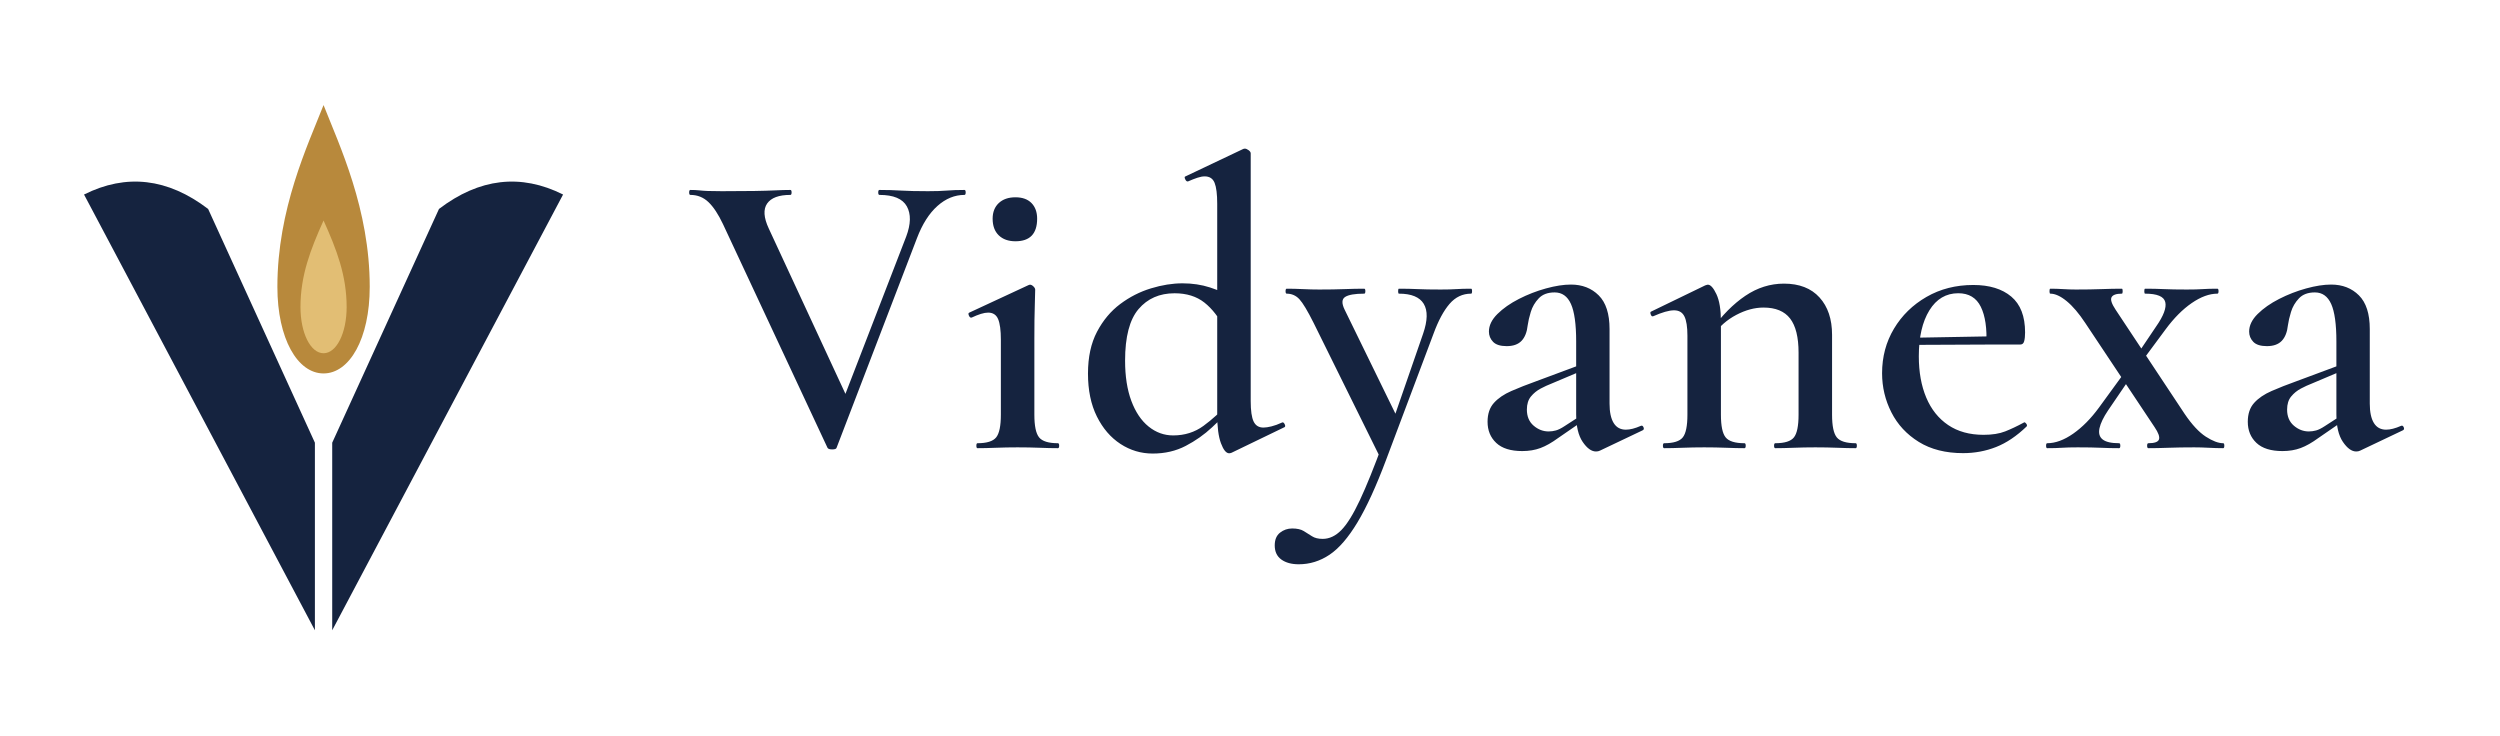
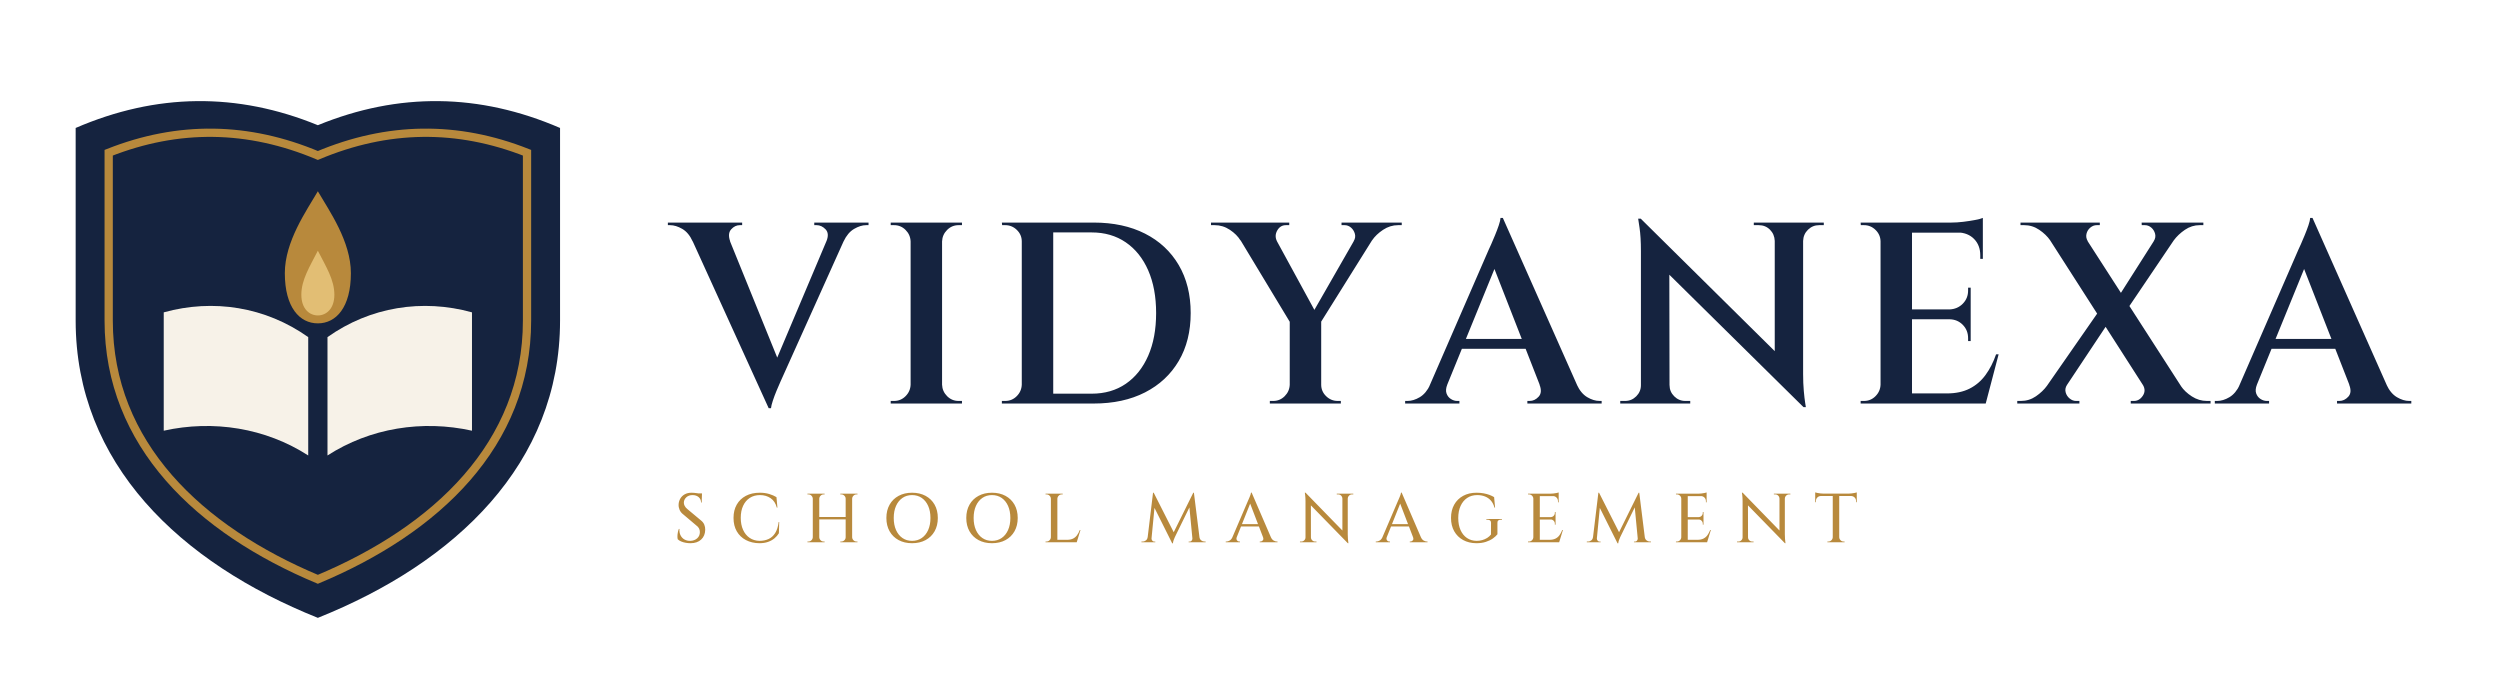
- <svg xmlns="http://www.w3.org/2000/svg" viewBox="0 0 714 210" width="714" height="210" role="img" aria-label="Vidyanexa">
-   <g transform="translate(-13.09 -6.26) scale(0.4121)">
-     <path d="M250 452 L90 150 Q134 128 176 160 L250 322 Z" fill="#15233F" />
-     <path d="M262 452 L422 150 Q378 128 336 160 L262 322 Z" fill="#15233F" />
-     <path d="M256 88 C267 116 288 160 288 214 C288 250 274 274 256 274 C238 274 224 250 224 214 C224 160 245 116 256 88 Z" fill="#B8893C" />
-     <path d="M256 168 C265 188 272 206 272 228 C272 246 265 260 256 260 C247 260 240 246 240 228 C240 206 247 188 256 168 Z" fill="#E2BE74" />
+ <svg xmlns="http://www.w3.org/2000/svg" viewBox="0 0 793 220" width="793" height="220" role="img" aria-label="Vidyanexa">
+   <g transform="translate(-10.92 -8.30) scale(0.4365)">
+     <path d="M80 112 Q168 74 256 110 Q344 74 432 112 L432 252 C432 356 356 428 256 468 C156 428 80 356 80 252 Z" fill="#15233F" />
+     <path d="M104 130 Q180 100 256 132 Q332 100 408 130 L408 252 C408 342 342 404 256 440 C170 404 104 342 104 252 Z" fill="none" stroke="#B8893C" stroke-width="6" />
+     <path d="M249 350 C218 330 180 324 144 332 L144 246 C180 236 218 242 249 264 Z" fill="#F7F2E8" />
+     <path d="M263 350 C294 330 332 324 368 332 L368 246 C332 236 294 242 263 264 Z" fill="#F7F2E8" />
+     <path d="M256 158 C264.4 172.4 280 194.48 280 217.52 C280 242.48 269.2 254 256 254 C242.8 254 232 242.48 232 217.52 C232 194.48 247.6 172.4 256 158 Z" fill="#B8893C" />
+     <path d="M256 201.2 C262.0 212.96 268.0 222.368 268.0 233.187 C268.0 243.536 262.0 248.24 256 248.24 C250.0 248.24 244.0 243.536 244.0 233.187 C244.0 222.368 250.0 212.96 256 201.2 Z" fill="#E2BE74" />
  </g>
-   <path d="M275.445 54.25Q275.799 54.25 275.799 54.958Q275.799 55.666 275.445 55.666Q271.274 55.666 267.731 58.825Q264.188 61.985 261.893 68L238.927 127.882Q238.809 128.354 237.688 128.354Q236.567 128.354 236.331 127.882L206.501 64.044Q204.495 59.784 202.339 57.725Q200.182 55.666 197.176 55.666Q196.822 55.666 196.822 54.958Q196.822 54.25 197.176 54.25Q198.657 54.25 199.684 54.368Q200.71 54.486 202.165 54.545Q203.619 54.604 206.179 54.604Q211.749 54.604 215.392 54.545Q219.035 54.486 221.453 54.368Q223.87 54.25 225.726 54.25Q226.08 54.25 226.08 54.958Q226.08 55.666 225.726 55.666Q220.814 55.666 219.097 58.125Q217.38 60.584 219.557 65.259L242.397 114.516L237.5 122.731L258.816 67.548Q260.811 62.221 258.998 58.943Q257.185 55.666 251.176 55.666Q250.822 55.666 250.822 54.958Q250.822 54.25 251.176 54.25Q254.403 54.25 257.325 54.427Q260.247 54.604 265.029 54.604Q268.365 54.604 270.43 54.427Q272.495 54.25 275.445 54.25Z M279.171 128.0Q278.85 128.0 278.85 127.292Q278.85 126.584 279.171 126.584Q283.154 126.584 284.501 124.922Q285.847 123.259 285.847 118.442V96.995Q285.847 93.004 285.064 91.143Q284.281 89.281 282.21 89.281Q281.319 89.281 280.133 89.651Q278.947 90.022 277.487 90.709Q277.015 90.827 276.72 90.135Q276.425 89.443 276.811 89.293L293.753 81.422Q294.022 81.304 294.14 81.304Q294.632 81.304 295.141 81.797Q295.65 82.29 295.65 82.729Q295.65 83.983 295.532 87.401Q295.414 90.818 295.414 96.792V118.442Q295.414 123.259 296.771 124.922Q298.128 126.584 302.143 126.584Q302.497 126.584 302.497 127.292Q302.497 128.0 302.143 128.0Q299.88 128.0 296.91 127.882Q293.939 127.764 290.614 127.764Q287.408 127.764 284.437 127.882Q281.466 128.0 279.171 128.0ZM290.013 68.908Q287.001 68.908 285.248 67.215Q283.496 65.522 283.496 62.457Q283.496 59.649 285.248 57.998Q287.001 56.348 290.013 56.348Q292.992 56.348 294.6 57.998Q296.207 59.649 296.207 62.457Q296.207 68.908 290.013 68.908Z M329.221 129.534Q324.212 129.534 320.007 126.788Q315.801 124.041 313.264 118.941Q310.727 113.84 310.727 106.686Q310.727 99.651 313.307 94.754Q315.887 89.857 319.942 86.825Q323.997 83.794 328.717 82.356Q333.437 80.918 337.717 80.918Q341.933 80.918 345.574 82.094Q349.216 83.269 352.199 85.128L349.939 94.134Q347.331 89.051 343.967 86.405Q340.602 83.759 335.46 83.759Q329.02 83.759 325.172 88.272Q321.324 92.786 321.324 103.008Q321.324 109.701 323.106 114.486Q324.887 119.271 328.032 121.814Q331.177 124.357 335.062 124.357Q339.977 124.357 343.711 121.631Q347.446 118.905 350.88 115.085L351.995 116.082Q349.517 118.914 346.17 122.041Q342.823 125.168 338.634 127.351Q334.445 129.534 329.221 129.534ZM357.202 43.789V114.572Q357.202 118.649 358.034 120.382Q358.865 122.115 360.83 122.115Q361.754 122.115 363.122 121.777Q364.491 121.439 366.123 120.687Q366.541 120.451 366.879 121.1Q367.217 121.749 366.884 121.985L351.735 129.307Q351.349 129.457 351.048 129.457Q349.771 129.457 348.703 126.588Q347.635 123.72 347.635 118.356V58.173Q347.635 54.097 346.895 52.235Q346.154 50.374 344.051 50.374Q343.16 50.374 341.99 50.76Q340.82 51.147 339.328 51.801Q338.856 51.952 338.518 51.244Q338.18 50.536 338.481 50.418L355.016 42.568Q355.252 42.45 355.52 42.45Q356.013 42.45 356.607 42.9Q357.202 43.35 357.202 43.789Z M420.152 82.452Q420.42 82.452 420.42 83.16Q420.42 83.868 420.152 83.868Q416.497 83.868 413.977 86.803Q411.458 89.738 409.432 95.261L395.879 131.304Q391.631 142.632 387.694 149.181Q383.758 155.73 379.697 158.444Q375.636 161.158 370.925 161.158Q367.828 161.158 365.946 159.797Q364.063 158.435 364.063 155.765Q364.063 153.323 365.58 152.128Q367.096 150.933 369.046 150.933Q371.149 150.933 372.346 151.668Q373.542 152.402 374.706 153.153Q375.869 153.904 377.757 153.904Q380.622 153.904 383.079 151.404Q385.536 148.904 388.364 142.884Q391.192 136.865 395.012 126.425L394.755 131.844L375.182 92.246Q372.586 87.054 371.111 85.461Q369.636 83.868 367.48 83.868Q367.158 83.868 367.158 83.16Q367.158 82.452 367.48 82.452Q369.677 82.452 372.121 82.57Q374.565 82.688 376.763 82.688Q380.881 82.688 383.986 82.57Q387.091 82.452 389.622 82.452Q389.944 82.452 389.944 83.16Q389.944 83.868 389.622 83.868Q385.622 83.868 384.166 84.812Q382.71 85.756 384.041 88.47L399.449 120.026L395.72 126.274L406.44 95.305Q408.381 89.685 406.622 86.777Q404.862 83.868 399.537 83.868Q399.301 83.868 399.301 83.16Q399.301 82.452 399.537 82.452Q402.369 82.452 404.906 82.57Q407.443 82.688 411.455 82.688Q414.19 82.688 415.938 82.57Q417.686 82.452 420.152 82.452Z M456.926 128.708Q456.454 128.944 455.811 128.944Q453.882 128.944 452.018 126.209Q450.153 123.475 450.153 118.327V97.521Q450.153 90.119 448.665 86.817Q447.177 83.514 444.011 83.514Q441.061 83.514 439.457 85.213Q437.852 86.912 437.191 89.089Q436.53 91.267 436.315 92.865Q435.993 95.842 434.548 97.349Q433.102 98.857 430.315 98.857Q427.604 98.857 426.419 97.624Q425.235 96.391 425.235 94.697Q425.235 92.093 427.658 89.685Q430.082 87.278 433.797 85.38Q437.513 83.482 441.523 82.377Q445.534 81.272 448.655 81.272Q453.493 81.272 456.59 84.356Q459.688 87.44 459.688 93.981V115.256Q459.688 118.905 460.862 120.809Q462.036 122.714 464.343 122.714Q466.157 122.714 468.608 121.628Q469.113 121.392 469.392 122.041Q469.67 122.69 469.08 122.926ZM434.757 128.826Q429.792 128.826 427.32 126.493Q424.848 124.159 424.848 120.46Q424.848 117.085 426.664 115.069Q428.48 113.052 431.658 111.667Q434.837 110.282 438.722 108.887L451.333 104.196L451.74 105.902L443.035 109.586Q441.669 110.102 440.029 110.967Q438.389 111.831 437.232 113.241Q436.076 114.651 436.076 116.976Q436.076 119.914 438.001 121.568Q439.926 123.221 442.289 123.221Q443.33 123.221 444.361 122.936Q445.392 122.652 446.799 121.728L453.251 117.554L453.401 119.312L444.979 125.115Q442.286 127.088 439.958 127.957Q437.631 128.826 434.757 128.826Z M507.026 128.0Q506.672 128.0 506.672 127.292Q506.672 126.584 507.026 126.584Q511.009 126.584 512.339 124.922Q513.67 123.259 513.67 118.442V100.704Q513.67 94.104 511.255 90.972Q508.841 87.839 503.657 87.839Q499.858 87.839 495.881 89.933Q491.905 92.028 489.338 95.68L488.781 94.264Q493.3 87.974 498.459 84.489Q503.619 81.004 509.495 81.004Q516.071 81.004 519.654 84.955Q523.237 88.907 523.237 95.624V118.442Q523.237 123.259 524.594 124.922Q525.951 126.584 529.965 126.584Q530.319 126.584 530.319 127.292Q530.319 128.0 529.965 128.0Q527.703 128.0 524.732 127.882Q521.762 127.764 518.469 127.764Q515.263 127.764 512.276 127.882Q509.289 128.0 507.026 128.0ZM475.284 128.0Q474.93 128.0 474.93 127.292Q474.93 126.584 475.284 126.584Q479.267 126.584 480.597 124.922Q481.928 123.259 481.928 118.442V95.869Q481.928 92.113 481.069 90.37Q480.211 88.626 478.108 88.626Q477.013 88.626 475.532 89.056Q474.051 89.485 472.184 90.311Q471.712 90.514 471.46 89.839Q471.207 89.163 471.508 89.013L487.002 81.508Q487.58 81.304 487.763 81.304Q488.931 81.304 490.213 84.023Q491.495 86.741 491.495 91.857V118.442Q491.495 123.259 492.852 124.922Q494.209 126.584 498.223 126.584Q498.577 126.584 498.577 127.292Q498.577 128.0 498.223 128.0Q495.961 128.0 492.99 127.882Q490.02 127.764 486.727 127.764Q483.521 127.764 480.534 127.882Q477.547 128.0 475.284 128.0Z M560.666 129.416Q553.191 129.416 548.017 126.214Q542.842 123.012 540.183 117.777Q537.523 112.542 537.523 106.589Q537.523 99.562 540.913 93.882Q544.303 88.202 550.207 84.796Q556.111 81.39 563.575 81.39Q570.472 81.39 574.418 84.706Q578.363 88.022 578.363 94.928Q578.363 96.462 578.111 97.426Q577.859 98.391 577.033 98.391H567.295Q567.628 91.503 565.721 87.626Q563.814 83.75 559.286 83.75Q554.046 83.75 551.03 88.637Q548.014 93.523 548.014 101.742Q548.014 108.521 550.138 113.558Q552.262 118.595 556.392 121.391Q560.522 124.186 566.507 124.186Q570.209 124.186 572.693 123.203Q575.177 122.221 577.997 120.687Q578.233 120.451 578.646 120.939Q579.059 121.427 578.823 121.781Q574.522 125.92 570.077 127.668Q565.631 129.416 560.666 129.416ZM544.597 98.509 544.479 96.494 570.614 96.022V98.391Z M613.572 128.0Q613.218 128.0 613.218 127.292Q613.218 126.584 613.572 126.584Q616.235 126.584 616.606 125.485Q616.976 124.386 615.345 121.982L595.553 92.246Q592.848 88.145 590.244 86.007Q587.641 83.868 585.57 83.868Q585.334 83.868 585.334 83.16Q585.334 82.452 585.57 82.452Q587.34 82.452 589.228 82.57Q591.116 82.688 592.886 82.688Q597.037 82.688 600.211 82.57Q603.385 82.452 606.002 82.452Q606.238 82.452 606.238 83.16Q606.238 83.868 606.002 83.868Q603.627 83.868 603.069 84.881Q602.512 85.895 604.229 88.47L623.935 118.206Q627.068 122.82 629.97 124.702Q632.873 126.584 634.944 126.584Q635.266 126.584 635.266 127.292Q635.266 128.0 634.944 128.0Q633.003 128.0 630.799 127.882Q628.596 127.764 626.687 127.764Q622.537 127.764 619.362 127.882Q616.188 128.0 613.572 128.0ZM584.682 128.0Q584.361 128.0 584.361 127.292Q584.361 126.584 584.682 126.584Q588.199 126.584 592.107 123.851Q596.016 121.118 599.479 116.389L607.851 104.893L609.439 106.382L602.084 117.182Q600.09 120.141 599.618 122.28Q599.146 124.419 600.509 125.501Q601.872 126.584 605.211 126.584Q605.565 126.584 605.565 127.292Q605.565 128.0 605.211 128.0Q602.497 128.0 599.96 127.882Q597.423 127.764 593.411 127.764Q590.591 127.764 588.886 127.882Q587.181 128.0 584.682 128.0ZM610.102 105.397 608.613 103.907 615.772 93.27Q619 88.659 618.399 86.263Q617.799 83.868 612.645 83.868Q612.409 83.868 612.409 83.16Q612.409 82.452 612.645 82.452Q615.477 82.452 618.014 82.57Q620.551 82.688 624.563 82.688Q627.383 82.688 629.088 82.57Q630.794 82.452 633.292 82.452Q633.614 82.452 633.614 83.16Q633.614 83.868 633.292 83.868Q629.861 83.868 625.959 86.552Q622.056 89.237 618.495 94.063Z M674.046 128.708Q673.574 128.944 672.931 128.944Q671.002 128.944 669.138 126.209Q667.273 123.475 667.273 118.327V97.521Q667.273 90.119 665.785 86.817Q664.297 83.514 661.131 83.514Q658.181 83.514 656.577 85.213Q654.972 86.912 654.311 89.089Q653.65 91.267 653.435 92.865Q653.113 95.842 651.668 97.349Q650.222 98.857 647.435 98.857Q644.724 98.857 643.539 97.624Q642.355 96.391 642.355 94.697Q642.355 92.093 644.778 89.685Q647.202 87.278 650.917 85.38Q654.633 83.482 658.643 82.377Q662.654 81.272 665.775 81.272Q670.613 81.272 673.71 84.356Q676.808 87.44 676.808 93.981V115.256Q676.808 118.905 677.982 120.809Q679.156 122.714 681.463 122.714Q683.277 122.714 685.728 121.628Q686.233 121.392 686.512 122.041Q686.79 122.69 686.2 122.926ZM651.877 128.826Q646.912 128.826 644.44 126.493Q641.968 124.159 641.968 120.46Q641.968 117.085 643.784 115.069Q645.6 113.052 648.778 111.667Q651.957 110.282 655.842 108.887L668.453 104.196L668.86 105.902L660.155 109.586Q658.789 110.102 657.149 110.967Q655.509 111.831 654.352 113.241Q653.196 114.651 653.196 116.976Q653.196 119.914 655.121 121.568Q657.046 123.221 659.409 123.221Q660.45 123.221 661.481 122.936Q662.512 122.652 663.919 121.728L670.371 117.554L670.521 119.312L662.099 125.115Q659.406 127.088 657.078 127.957Q654.751 128.826 651.877 128.826Z" fill="#15233F" />
+   <path d="M243.825 129.48 217.244 71.092H229.358L247.722 116.346ZM243.825 129.48 243.386 120.885 264.534 70.846H270.151L248.261 119.507Q248.128 119.806 247.561 121.063Q246.994 122.32 246.313 123.962Q245.631 125.604 245.131 127.131Q244.63 128.658 244.563 129.48ZM262.139 76.537Q263.14 74.077 261.877 72.749Q260.614 71.42 259.023 71.42H258.285V70.6H275.497V71.42Q275.497 71.42 275.128 71.42Q274.759 71.42 274.759 71.42Q272.955 71.42 270.921 72.609Q268.888 73.798 267.576 76.586ZM231.606 76.537 219.721 76.586Q218.458 73.798 216.425 72.609Q214.391 71.42 212.505 71.42Q212.505 71.42 212.177 71.42Q211.849 71.42 211.849 71.42V70.6H235.411V71.42H234.673Q233.115 71.42 231.926 72.749Q230.737 74.077 231.606 76.537Z M298.824 70.6V128.0H288.847V70.6ZM289.093 122.014V128.0H282.533V127.18Q282.533 127.18 283.066 127.18Q283.599 127.18 283.599 127.18Q285.731 127.18 287.248 125.663Q288.765 124.146 288.847 122.014ZM289.093 76.586H288.847Q288.765 74.454 287.248 72.937Q285.731 71.42 283.599 71.42Q283.599 71.42 283.066 71.42Q282.533 71.42 282.533 71.42V70.6H289.093ZM298.578 122.014H298.824Q298.906 124.146 300.423 125.663Q301.94 127.18 304.072 127.18Q304.072 127.18 304.564 127.18Q305.056 127.18 305.138 127.18V128.0H298.578ZM298.578 76.586V70.6H305.138V71.42Q305.056 71.42 304.564 71.42Q304.072 71.42 304.072 71.42Q301.94 71.42 300.423 72.937Q298.906 74.454 298.824 76.586Z M346.919 70.6Q356.29 70.6 363.19 74.101Q370.09 77.601 373.887 84.063Q377.685 90.524 377.685 99.3Q377.685 108.076 373.887 114.513Q370.09 120.95 363.19 124.475Q356.29 128.0 346.919 128.0H328.043L327.961 124.876Q329.554 124.876 331.865 124.876Q334.176 124.876 336.691 124.876Q339.207 124.876 341.383 124.876Q343.559 124.876 344.907 124.876Q346.255 124.876 346.255 124.876Q352.544 124.876 357.12 121.729Q361.696 118.582 364.209 112.844Q366.722 107.106 366.722 99.3Q366.722 91.494 364.209 85.756Q361.696 80.018 357.096 76.871Q352.495 73.724 346.255 73.724Q346.255 73.724 344.842 73.724Q343.428 73.724 341.146 73.724Q338.863 73.724 336.266 73.724Q333.668 73.724 331.234 73.724Q328.801 73.724 327.141 73.724V70.6ZM334.084 70.6V128.0H324.107V70.6ZM324.353 122.014V128.0H317.793V127.18Q317.793 127.18 318.326 127.18Q318.859 127.18 318.859 127.18Q320.991 127.18 322.508 125.663Q324.025 124.146 324.107 122.014ZM324.353 76.586H324.107Q324.107 74.454 322.549 72.937Q320.991 71.42 318.859 71.42Q318.859 71.42 318.367 71.42Q317.875 71.42 317.875 71.42L317.793 70.6H324.353Z M401.863 70.682 418.4 101.01 409.497 102.719 390.164 70.682ZM419.083 101.596V128.0H409.106V101.596ZM432.75 70.682H438.681L418.31 103.252L414.561 102.416ZM429.388 76.504Q430.092 75.356 429.767 74.167Q429.441 72.978 428.546 72.199Q427.65 71.42 426.51 71.42Q426.51 71.42 426.022 71.42Q425.534 71.42 425.534 71.42V70.6H444.634V71.42H443.486Q440.944 71.42 438.713 72.896Q436.483 74.372 435.204 76.258ZM405.045 76.504 393.477 76.258Q392.329 74.372 390.115 72.896Q387.901 71.42 385.277 71.42H384.129V70.6H408.948V71.42Q408.948 71.42 408.432 71.42Q407.915 71.42 407.915 71.42Q406.095 71.42 405.144 73.101Q404.192 74.782 405.045 76.504ZM409.303 122.014V128.0H402.792V127.18Q402.792 127.18 403.284 127.18Q403.776 127.18 403.858 127.18Q405.99 127.18 407.507 125.663Q409.024 124.146 409.106 122.014ZM418.837 122.014H419.083Q419.083 124.146 420.641 125.663Q422.199 127.18 424.331 127.18Q424.331 127.18 424.823 127.18Q425.315 127.18 425.315 127.18V128.0H418.837Z M476.701 69.12 502.633 127.508H490.518L472.838 82.254ZM459.071 122.014Q458.431 123.654 458.841 124.802Q459.251 125.95 460.227 126.565Q461.203 127.18 462.187 127.18H462.925V128.0H445.713V127.18Q445.713 127.18 446.082 127.18Q446.451 127.18 446.451 127.18Q448.337 127.18 450.346 125.991Q452.355 124.802 453.667 122.014ZM476.701 69.12 477.141 77.715 456.725 127.754H451.108L472.266 79.093Q472.432 78.794 472.982 77.537Q473.533 76.28 474.214 74.638Q474.895 72.996 475.413 71.469Q475.93 69.942 475.963 69.12ZM486.305 107.506V110.63H461.635V107.506ZM488.335 122.014H500.171Q501.467 124.802 503.484 125.991Q505.501 127.18 507.387 127.18Q507.387 127.18 507.715 127.18Q508.043 127.18 508.043 127.18V128.0H484.481V127.18H485.219Q486.811 127.18 488.057 125.827Q489.304 124.474 488.335 122.014Z M520.448 69.37 571.21 119.546 572.081 129.148 521.319 79.054ZM520.745 122.178V128.0H513.939V127.18Q513.939 127.18 514.677 127.18Q515.415 127.18 515.497 127.18Q517.547 127.18 519.023 125.704Q520.499 124.228 520.499 122.178ZM529.582 122.178Q529.582 124.228 531.058 125.704Q532.534 127.18 534.584 127.18Q534.666 127.18 535.404 127.18Q536.142 127.18 536.142 127.18V128.0H529.336V122.178ZM520.448 69.37 529.5 79.273 529.582 128.0H520.499V79.62Q520.499 75.172 520.064 72.271Q519.628 69.37 519.628 69.37ZM571.948 70.6V118.652Q571.948 121.575 572.162 123.977Q572.376 126.38 572.598 127.764Q572.819 129.148 572.819 129.148H572.081L562.948 118.861V70.6ZM578.508 70.6V71.42Q578.508 71.42 577.77 71.42Q577.032 71.42 577.032 71.42Q574.982 71.42 573.506 72.855Q572.03 74.29 571.948 76.422H571.702V70.6ZM556.306 70.6H563.112V76.422H562.948Q562.866 74.29 561.431 72.855Q559.996 71.42 557.864 71.42Q557.864 71.42 557.126 71.42Q556.388 71.42 556.306 71.42Z M606.488 70.6V128.0H596.511V70.6ZM628.296 124.794 629.624 128.0H606.242V124.794ZM625.102 98.148V101.272H606.242V98.148ZM628.96 70.6V73.806H606.242V70.6ZM633.962 112.393 629.87 128.0H614.598L617.55 124.794Q621.73 124.794 624.743 123.275Q627.755 121.756 629.809 118.948Q631.863 116.139 633.155 112.393ZM625.102 101.108V108.18H624.282V107.281Q624.282 104.745 622.586 103.025Q620.891 101.305 618.355 101.272V101.108ZM625.102 91.24V98.312H618.355V98.148Q620.891 98.066 622.603 96.329Q624.315 94.593 624.282 92.057V91.24ZM628.96 73.56V82.111H628.14V80.967Q628.14 77.804 626.182 75.805Q624.224 73.806 620.979 73.724V73.56ZM628.96 69.124V71.502L618.956 70.6Q620.76 70.6 622.769 70.354Q624.778 70.108 626.5 69.78Q628.222 69.452 628.96 69.124ZM596.757 122.014V128.0H590.197V127.18Q590.197 127.18 590.73 127.18Q591.263 127.18 591.263 127.18Q593.395 127.18 594.912 125.663Q596.429 124.146 596.511 122.014ZM596.757 76.586H596.511Q596.478 74.454 594.93 72.937Q593.382 71.42 591.263 71.42Q591.263 71.42 590.755 71.42Q590.246 71.42 590.246 71.42L590.197 70.6H596.757Z M658.4 70.6 695.322 127.918H683.451L646.693 70.6ZM655.649 122.096Q654.911 123.244 655.222 124.433Q655.534 125.622 656.487 126.401Q657.441 127.18 658.519 127.18Q658.519 127.18 659.052 127.18Q659.585 127.18 659.585 127.18V128.0H639.876V127.18H641.024Q643.648 127.18 645.795 125.704Q647.943 124.228 649.321 122.342ZM666.2 98.06 669.48 101.288 651.76 127.951H645.416ZM679.728 122.096 691.762 122.424Q693.041 124.31 695.264 125.745Q697.487 127.18 700.04 127.18H701.192V128.0H675.874V127.18Q675.874 127.18 676.382 127.18Q676.891 127.18 676.891 127.18Q678.593 127.18 679.693 125.54Q680.794 123.9 679.728 122.096ZM666.059 70.6V71.42Q666.059 71.42 665.567 71.42Q665.075 71.42 665.075 71.42Q663.976 71.42 663.046 72.199Q662.115 72.978 661.832 74.167Q661.549 75.356 662.238 76.504L650.334 76.258Q649.022 74.372 646.849 72.896Q644.676 71.42 642.052 71.42H640.904V70.6ZM693.328 70.6 673.693 99.669 670.54 96.373 686.936 70.6ZM698.904 70.6V71.42H697.756Q695.214 71.42 693.054 72.896Q690.893 74.372 689.507 76.258L683.164 76.504Q683.902 75.356 683.598 74.167Q683.295 72.978 682.393 72.199Q681.491 71.42 680.343 71.42Q680.343 71.42 679.851 71.42Q679.359 71.42 679.359 71.42L679.326 70.6Z M733.525 69.12 759.457 127.508H747.342L729.662 82.254ZM715.895 122.014Q715.255 123.654 715.665 124.802Q716.075 125.95 717.051 126.565Q718.027 127.18 719.011 127.18H719.749V128.0H702.537V127.18Q702.537 127.18 702.906 127.18Q703.275 127.18 703.275 127.18Q705.161 127.18 707.17 125.991Q709.179 124.802 710.491 122.014ZM733.525 69.12 733.965 77.715 713.549 127.754H707.932L729.09 79.093Q729.256 78.794 729.806 77.537Q730.357 76.28 731.038 74.638Q731.719 72.996 732.237 71.469Q732.754 69.942 732.787 69.12ZM743.129 107.506V110.63H718.459V107.506ZM745.159 122.014H756.995Q758.291 124.802 760.308 125.991Q762.325 127.18 764.211 127.18Q764.211 127.18 764.539 127.18Q764.867 127.18 764.867 127.18V128.0H741.305V127.18H742.043Q743.635 127.18 744.881 125.827Q746.128 124.474 745.159 122.014Z" fill="#15233F" />
+   <path d="M219.378 156.292Q219.757 156.292 220.247 156.336Q220.736 156.38 221.221 156.457Q221.706 156.534 222.094 156.611Q222.482 156.688 222.663 156.776L222.574 159.396H222.371Q222.371 158.309 221.603 157.675Q220.835 157.041 219.68 157.041Q218.444 157.041 217.687 157.751Q216.93 158.461 216.917 159.433Q216.903 159.927 217.175 160.463Q217.446 161 218.015 161.461L222.304 165.042Q223.08 165.645 223.398 166.42Q223.716 167.196 223.694 168.047Q223.662 169.98 222.409 171.144Q221.155 172.308 219.014 172.308Q218.335 172.308 217.555 172.18Q216.776 172.052 216.091 171.768Q215.407 171.485 214.976 171.053Q214.874 170.661 214.883 170.08Q214.892 169.499 215.013 168.875Q215.135 168.252 215.329 167.773H215.527Q215.426 168.899 215.853 169.775Q216.28 170.651 217.108 171.123Q217.936 171.594 219.02 171.559Q220.306 171.506 221.152 170.75Q221.999 169.993 221.999 168.771Q221.999 168.12 221.715 167.592Q221.43 167.064 220.843 166.65L216.748 163.188Q215.914 162.554 215.563 161.717Q215.213 160.88 215.253 160.055Q215.284 159.059 215.768 158.197Q216.253 157.334 217.166 156.813Q218.08 156.292 219.378 156.292ZM222.672 156.512 222.658 156.974H220.679V156.512Z M247.168 165.576 247.064 169.141Q246.519 170.043 245.667 170.755Q244.816 171.468 243.63 171.888Q242.444 172.308 240.882 172.308Q238.46 172.286 236.6 171.307Q234.74 170.328 233.706 168.537Q232.672 166.747 232.672 164.278Q232.672 161.858 233.693 160.065Q234.714 158.272 236.58 157.282Q238.447 156.292 240.992 156.292Q242.664 156.292 244 156.697Q245.336 157.101 246.295 157.69L246.601 161.015H246.403Q245.883 158.999 244.436 158.02Q242.989 157.041 241.067 157.041Q239.194 157.041 237.828 157.934Q236.463 158.827 235.715 160.441Q234.967 162.056 234.967 164.247Q234.967 166.438 235.706 168.068Q236.445 169.698 237.775 170.607Q239.105 171.515 240.882 171.559Q242.488 171.559 243.764 170.987Q245.039 170.415 245.879 169.102Q246.718 167.789 246.992 165.576Z M270.299 156.6V172.0H268.245V156.6ZM259.871 156.6V172.0H257.817V156.6ZM268.443 163.996V164.745H259.651V163.996ZM257.883 170.394V172.0H256.123V171.78Q256.123 171.78 256.266 171.78Q256.409 171.78 256.409 171.78Q256.981 171.78 257.388 171.373Q257.795 170.966 257.817 170.394ZM257.883 158.206H257.817Q257.795 157.634 257.388 157.227Q256.981 156.82 256.409 156.82Q256.409 156.82 256.266 156.82Q256.123 156.82 256.123 156.82V156.6H257.883ZM259.805 170.394H259.871Q259.893 170.966 260.3 171.373Q260.707 171.78 261.279 171.78Q261.279 171.78 261.411 171.78Q261.543 171.78 261.565 171.78V172.0H259.805ZM259.805 158.206V156.6H261.565V156.82Q261.543 156.82 261.411 156.82Q261.279 156.82 261.279 156.82Q260.707 156.82 260.3 157.227Q259.893 157.634 259.871 158.206ZM268.311 170.394V172.0H266.551V171.78Q266.573 171.78 266.705 171.78Q266.837 171.78 266.837 171.78Q267.409 171.78 267.827 171.373Q268.245 170.966 268.245 170.394ZM268.311 158.206H268.245Q268.245 157.634 267.827 157.227Q267.409 156.82 266.837 156.82Q266.837 156.82 266.705 156.82Q266.573 156.82 266.551 156.82V156.6H268.311ZM270.233 170.394H270.299Q270.321 170.966 270.728 171.373Q271.135 171.78 271.707 171.78Q271.707 171.78 271.85 171.78Q271.993 171.78 271.993 171.78V172.0H270.233ZM270.233 158.206V156.6H271.993V156.82Q271.993 156.82 271.85 156.82Q271.707 156.82 271.707 156.82Q271.135 156.82 270.728 157.227Q270.321 157.634 270.299 158.206Z M289.306 156.292Q291.758 156.292 293.596 157.284Q295.434 158.276 296.455 160.076Q297.476 161.875 297.476 164.3Q297.476 166.72 296.455 168.522Q295.434 170.324 293.596 171.316Q291.758 172.308 289.306 172.308Q286.872 172.308 285.037 171.316Q283.201 170.324 282.18 168.524Q281.159 166.725 281.159 164.3Q281.159 161.88 282.18 160.078Q283.201 158.276 285.037 157.284Q286.872 156.292 289.306 156.292ZM289.306 171.559Q291.074 171.559 292.382 170.655Q293.69 169.751 294.415 168.123Q295.141 166.496 295.141 164.3Q295.141 162.104 294.415 160.477Q293.69 158.849 292.382 157.945Q291.074 157.041 289.306 157.041Q287.561 157.041 286.253 157.945Q284.945 158.849 284.22 160.477Q283.494 162.104 283.494 164.3Q283.494 166.496 284.22 168.123Q284.945 169.751 286.253 170.655Q287.561 171.559 289.306 171.559Z M314.65 156.292Q317.102 156.292 318.94 157.284Q320.778 158.276 321.799 160.076Q322.82 161.875 322.82 164.3Q322.82 166.72 321.799 168.522Q320.778 170.324 318.94 171.316Q317.102 172.308 314.65 172.308Q312.216 172.308 310.381 171.316Q308.545 170.324 307.524 168.524Q306.503 166.725 306.503 164.3Q306.503 161.88 307.524 160.078Q308.545 158.276 310.381 157.284Q312.216 156.292 314.65 156.292ZM314.65 171.559Q316.418 171.559 317.726 170.655Q319.034 169.751 319.759 168.123Q320.485 166.496 320.485 164.3Q320.485 162.104 319.759 160.477Q319.034 158.849 317.726 157.945Q316.418 157.041 314.65 157.041Q312.905 157.041 311.597 157.945Q310.289 158.849 309.564 160.477Q308.838 162.104 308.838 164.3Q308.838 166.496 309.564 168.123Q310.289 169.751 311.597 170.655Q312.905 171.559 314.65 171.559Z M335.397 156.6V172.0H333.343V156.6ZM341.292 171.229 341.47 172.0H335.331V171.229ZM342.723 168.124 341.536 172.0H337.662L338.454 171.229Q339.597 171.229 340.37 170.844Q341.143 170.458 341.649 169.752Q342.156 169.045 342.505 168.124ZM333.409 170.394V172.0H331.649V171.78Q331.649 171.78 331.792 171.78Q331.935 171.78 331.935 171.78Q332.507 171.78 332.914 171.373Q333.321 170.966 333.343 170.394ZM333.409 158.206H333.343Q333.321 157.634 332.914 157.227Q332.507 156.82 331.935 156.82Q331.935 156.82 331.792 156.82Q331.649 156.82 331.649 156.82V156.6H333.409ZM335.331 158.206V156.6H337.091V156.82Q337.069 156.82 336.937 156.82Q336.805 156.82 336.805 156.82Q336.233 156.82 335.826 157.227Q335.419 157.634 335.397 158.206Z  M378.51 156.292 378.686 158.073 372.826 170.046Q372.826 170.046 372.645 170.425Q372.464 170.803 372.277 171.333Q372.09 171.864 372.042 172.353H371.826L371.331 170.788ZM364.517 170.394V172.0H362.075V171.78Q362.097 171.78 362.262 171.78Q362.427 171.78 362.427 171.78Q363.021 171.78 363.483 171.417Q363.945 171.054 364.033 170.394ZM365.266 170.746Q365.266 170.768 365.266 170.79Q365.266 170.812 365.266 170.856Q365.266 171.208 365.519 171.505Q365.772 171.802 366.124 171.802H366.459V172.0H365.112V170.746ZM365.741 156.292H365.956L366.508 157.893L365.147 172.0H363.848ZM365.956 156.292 372.577 169.366 371.826 172.353 365.489 159.673ZM378.708 156.292 380.667 172.0H378.345L377.166 159.741L378.51 156.292ZM379.998 170.394H380.464Q380.574 171.054 381.034 171.417Q381.494 171.78 382.07 171.78Q382.07 171.78 382.244 171.78Q382.418 171.78 382.422 171.78V172.0H379.998ZM378.226 170.746H378.38V172.0H377.034V171.802H377.368Q377.738 171.802 377.982 171.505Q378.226 171.208 378.226 170.856Q378.226 170.812 378.226 170.79Q378.226 170.768 378.226 170.746Z M397.021 156.247 403.756 171.868H401.196L396.283 159.054ZM392.291 170.394Q392.128 170.834 392.238 171.142Q392.348 171.45 392.606 171.615Q392.863 171.78 393.127 171.78H393.325V172.0H388.805V171.78Q388.805 171.78 388.904 171.78Q389.003 171.78 389.003 171.78Q389.509 171.78 390.048 171.461Q390.587 171.142 390.939 170.394ZM397.021 156.247 397.179 158.17 391.68 171.934H390.266L395.92 158.718Q395.943 158.678 396.077 158.372Q396.211 158.066 396.385 157.648Q396.559 157.229 396.689 156.838Q396.819 156.446 396.823 156.247ZM399.861 166.248V166.997H393.108V166.248ZM400.628 170.394H403.118Q403.457 171.142 404.002 171.461Q404.548 171.78 405.054 171.78Q405.054 171.78 405.142 171.78Q405.23 171.78 405.23 171.78V172.0H399.594V171.78H399.792Q400.214 171.78 400.547 171.417Q400.879 171.054 400.628 170.394Z M414.11 156.27 427.31 169.821 427.526 172.308 414.326 158.779ZM414.172 170.438V172.0H412.346V171.78Q412.346 171.78 412.544 171.78Q412.742 171.78 412.764 171.78Q413.314 171.78 413.71 171.384Q414.106 170.988 414.106 170.438ZM415.83 170.438Q415.83 170.988 416.226 171.384Q416.622 171.78 417.172 171.78Q417.194 171.78 417.392 171.78Q417.59 171.78 417.59 171.78V172.0H415.764V170.438ZM414.11 156.27 415.808 158.214 415.83 172.0H414.106V159.02Q414.106 157.862 413.998 157.066Q413.89 156.27 413.89 156.27ZM427.508 156.6V169.492Q427.508 170.236 427.559 170.883Q427.61 171.53 427.667 171.919Q427.724 172.308 427.724 172.308H427.526L425.806 170.345V156.6ZM429.268 156.6V156.82Q429.268 156.82 429.07 156.82Q428.872 156.82 428.872 156.82Q428.322 156.82 427.926 157.205Q427.53 157.59 427.508 158.162H427.442V156.6ZM424.024 156.6H425.85V158.162H425.806Q425.784 157.59 425.399 157.205Q425.014 156.82 424.442 156.82Q424.442 156.82 424.244 156.82Q424.046 156.82 424.024 156.82Z M444.607 156.247 451.342 171.868H448.782L443.869 159.054ZM439.877 170.394Q439.714 170.834 439.824 171.142Q439.934 171.45 440.192 171.615Q440.449 171.78 440.713 171.78H440.911V172.0H436.391V171.78Q436.391 171.78 436.49 171.78Q436.589 171.78 436.589 171.78Q437.095 171.78 437.634 171.461Q438.173 171.142 438.525 170.394ZM444.607 156.247 444.765 158.17 439.266 171.934H437.852L443.506 158.718Q443.529 158.678 443.663 158.372Q443.797 158.066 443.971 157.648Q444.145 157.229 444.275 156.838Q444.405 156.446 444.409 156.247ZM447.447 166.248V166.997H440.694V166.248ZM448.214 170.394H450.704Q451.043 171.142 451.588 171.461Q452.134 171.78 452.64 171.78Q452.64 171.78 452.728 171.78Q452.816 171.78 452.816 171.78V172.0H447.18V171.78H447.378Q447.8 171.78 448.133 171.417Q448.465 171.054 448.214 170.394Z M474.985 165.84V169.47Q474.474 170.13 473.554 170.79Q472.634 171.45 471.32 171.879Q470.005 172.308 468.298 172.308Q465.912 172.29 464.101 171.298Q462.29 170.306 461.276 168.511Q460.262 166.716 460.262 164.291Q460.262 161.875 461.272 160.076Q462.281 158.276 464.104 157.284Q465.926 156.292 468.342 156.292Q469.552 156.292 470.58 156.479Q471.608 156.666 472.452 156.982Q473.295 157.299 473.933 157.69L474.24 161.015H474.042Q473.685 159.663 472.915 158.79Q472.145 157.916 471.034 157.479Q469.923 157.041 468.565 157.041Q466.735 157.041 465.385 157.947Q464.034 158.853 463.296 160.488Q462.557 162.122 462.557 164.336Q462.557 166.509 463.28 168.132Q464.003 169.755 465.316 170.648Q466.628 171.541 468.396 171.559Q469.315 171.559 470.159 171.321Q471.003 171.084 471.722 170.635Q472.44 170.186 472.932 169.556L472.954 165.84Q472.954 164.85 471.832 164.85H471.48V164.63H476.415V164.85H476.085Q474.941 164.85 474.985 165.84Z M488.429 156.6V172.0H486.375V156.6ZM494.324 171.229 494.502 172.0H488.363V171.229ZM493.423 164.035V164.785H488.363V164.035ZM494.413 156.6V157.371H488.363V156.6ZM495.755 168.124 494.568 172.0H490.694L491.486 171.229Q492.629 171.229 493.402 170.844Q494.175 170.458 494.681 169.752Q495.188 169.045 495.537 168.124ZM493.423 164.741V166.415H493.203V166.13Q493.203 165.569 492.821 165.179Q492.44 164.789 491.88 164.785V164.741ZM493.423 162.405V164.079H491.88V164.035Q492.44 164.013 492.824 163.621Q493.207 163.229 493.203 162.668V162.405ZM494.413 157.305V159.332H494.193V158.981Q494.193 158.292 493.744 157.832Q493.294 157.371 492.584 157.349V157.305ZM494.413 156.204V156.842L491.729 156.6Q492.213 156.6 492.752 156.534Q493.291 156.468 493.753 156.38Q494.215 156.292 494.413 156.204ZM486.441 170.394V172.0H484.681V171.78Q484.681 171.78 484.824 171.78Q484.967 171.78 484.967 171.78Q485.539 171.78 485.946 171.373Q486.353 170.966 486.375 170.394ZM486.441 158.206H486.375Q486.371 157.634 485.954 157.227Q485.538 156.82 484.967 156.82Q484.967 156.82 484.833 156.82Q484.699 156.82 484.699 156.82L484.681 156.6H486.441Z M519.772 156.292 519.948 158.073 514.088 170.046Q514.088 170.046 513.907 170.425Q513.726 170.803 513.539 171.333Q513.352 171.864 513.304 172.353H513.088L512.593 170.788ZM505.779 170.394V172.0H503.337V171.78Q503.359 171.78 503.524 171.78Q503.689 171.78 503.689 171.78Q504.283 171.78 504.745 171.417Q505.207 171.054 505.295 170.394ZM506.528 170.746Q506.528 170.768 506.528 170.79Q506.528 170.812 506.528 170.856Q506.528 171.208 506.781 171.505Q507.034 171.802 507.386 171.802H507.721V172.0H506.374V170.746ZM507.003 156.292H507.218L507.77 157.893L506.409 172.0H505.11ZM507.218 156.292 513.839 169.366 513.088 172.353 506.751 159.673ZM519.97 156.292 521.929 172.0H519.607L518.428 159.741L519.772 156.292ZM521.26 170.394H521.726Q521.836 171.054 522.296 171.417Q522.756 171.78 523.332 171.78Q523.332 171.78 523.506 171.78Q523.68 171.78 523.684 171.78V172.0H521.26ZM519.488 170.746H519.642V172.0H518.296V171.802H518.63Q519 171.802 519.244 171.505Q519.488 171.208 519.488 170.856Q519.488 170.812 519.488 170.79Q519.488 170.768 519.488 170.746Z M535.355 156.6V172.0H533.301V156.6ZM541.25 171.229 541.428 172.0H535.289V171.229ZM540.349 164.035V164.785H535.289V164.035ZM541.339 156.6V157.371H535.289V156.6ZM542.681 168.124 541.494 172.0H537.62L538.412 171.229Q539.555 171.229 540.328 170.844Q541.101 170.458 541.607 169.752Q542.114 169.045 542.463 168.124ZM540.349 164.741V166.415H540.129V166.13Q540.129 165.569 539.747 165.179Q539.366 164.789 538.806 164.785V164.741ZM540.349 162.405V164.079H538.806V164.035Q539.366 164.013 539.75 163.621Q540.133 163.229 540.129 162.668V162.405ZM541.339 157.305V159.332H541.119V158.981Q541.119 158.292 540.67 157.832Q540.22 157.371 539.51 157.349V157.305ZM541.339 156.204V156.842L538.655 156.6Q539.139 156.6 539.678 156.534Q540.217 156.468 540.679 156.38Q541.141 156.292 541.339 156.204ZM533.367 170.394V172.0H531.607V171.78Q531.607 171.78 531.75 171.78Q531.893 171.78 531.893 171.78Q532.465 171.78 532.872 171.373Q533.279 170.966 533.301 170.394ZM533.367 158.206H533.301Q533.297 157.634 532.88 157.227Q532.464 156.82 531.893 156.82Q531.893 156.82 531.759 156.82Q531.625 156.82 531.625 156.82L531.607 156.6H533.367Z M552.754 156.27 565.954 169.821 566.17 172.308 552.97 158.779ZM552.816 170.438V172.0H550.99V171.78Q550.99 171.78 551.188 171.78Q551.386 171.78 551.408 171.78Q551.958 171.78 552.354 171.384Q552.75 170.988 552.75 170.438ZM554.474 170.438Q554.474 170.988 554.87 171.384Q555.266 171.78 555.816 171.78Q555.838 171.78 556.036 171.78Q556.234 171.78 556.234 171.78V172.0H554.408V170.438ZM552.754 156.27 554.452 158.214 554.474 172.0H552.75V159.02Q552.75 157.862 552.642 157.066Q552.534 156.27 552.534 156.27ZM566.152 156.6V169.492Q566.152 170.236 566.203 170.883Q566.254 171.53 566.311 171.919Q566.368 172.308 566.368 172.308H566.17L564.45 170.345V156.6ZM567.912 156.6V156.82Q567.912 156.82 567.714 156.82Q567.516 156.82 567.516 156.82Q566.966 156.82 566.57 157.205Q566.174 157.59 566.152 158.162H566.086V156.6ZM562.668 156.6H564.494V158.162H564.45Q564.428 157.59 564.043 157.205Q563.658 156.82 563.086 156.82Q563.086 156.82 562.888 156.82Q562.69 156.82 562.668 156.82Z M583.403 156.666V172.0H581.349V156.666ZM588.968 156.578V157.327H575.784V156.578ZM588.968 157.261V159.31L588.748 159.288V158.959Q588.748 158.253 588.289 157.801Q587.831 157.349 587.138 157.327V157.261ZM588.968 156.182V156.82L586.284 156.578Q586.768 156.578 587.307 156.512Q587.846 156.446 588.308 156.358Q588.77 156.27 588.968 156.182ZM581.415 170.394V172.0H579.655V171.78Q579.655 171.78 579.798 171.78Q579.941 171.78 579.941 171.78Q580.513 171.78 580.92 171.373Q581.327 170.966 581.349 170.394ZM583.337 170.394H583.403Q583.425 170.966 583.832 171.373Q584.239 171.78 584.811 171.78Q584.811 171.78 584.954 171.78Q585.097 171.78 585.097 171.78V172.0H583.337ZM577.614 157.261V157.327Q576.904 157.349 576.454 157.801Q576.004 158.253 576.004 158.959V159.288L575.784 159.31V157.261ZM575.784 156.182Q576.004 156.27 576.455 156.358Q576.906 156.446 577.456 156.512Q578.006 156.578 578.468 156.578L575.784 156.82Z" fill="#B8893C" />
</svg>
